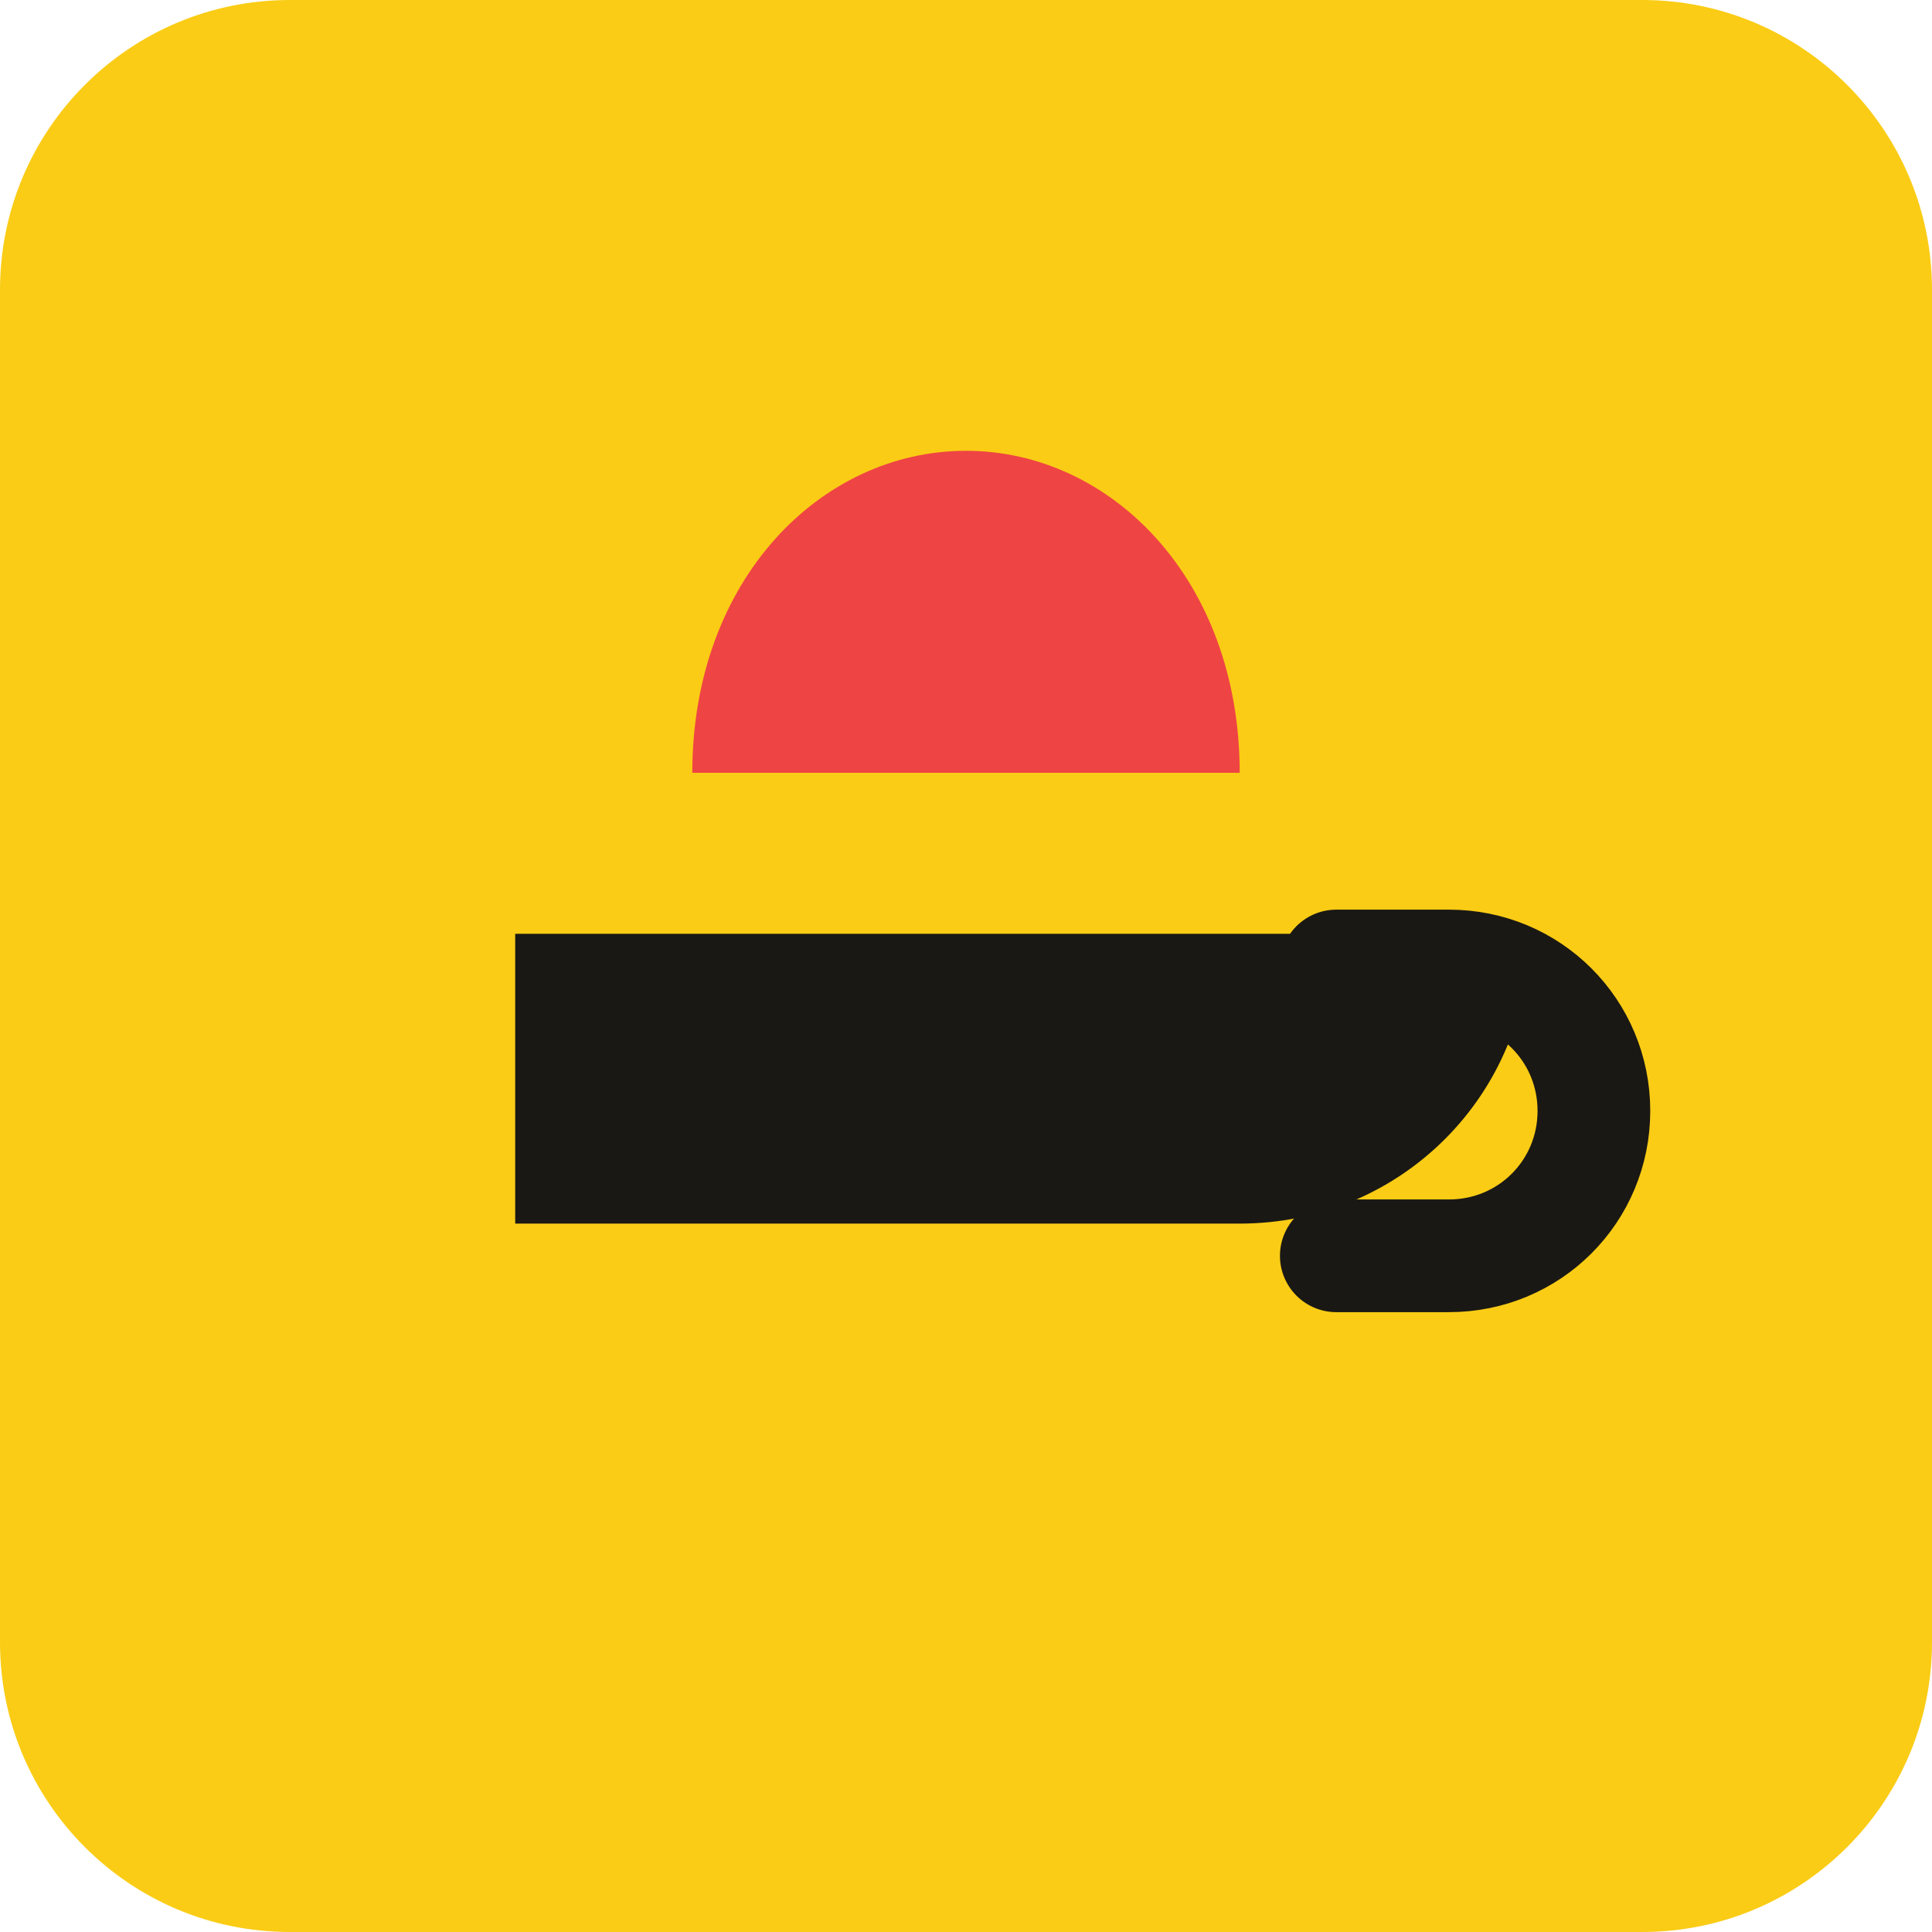
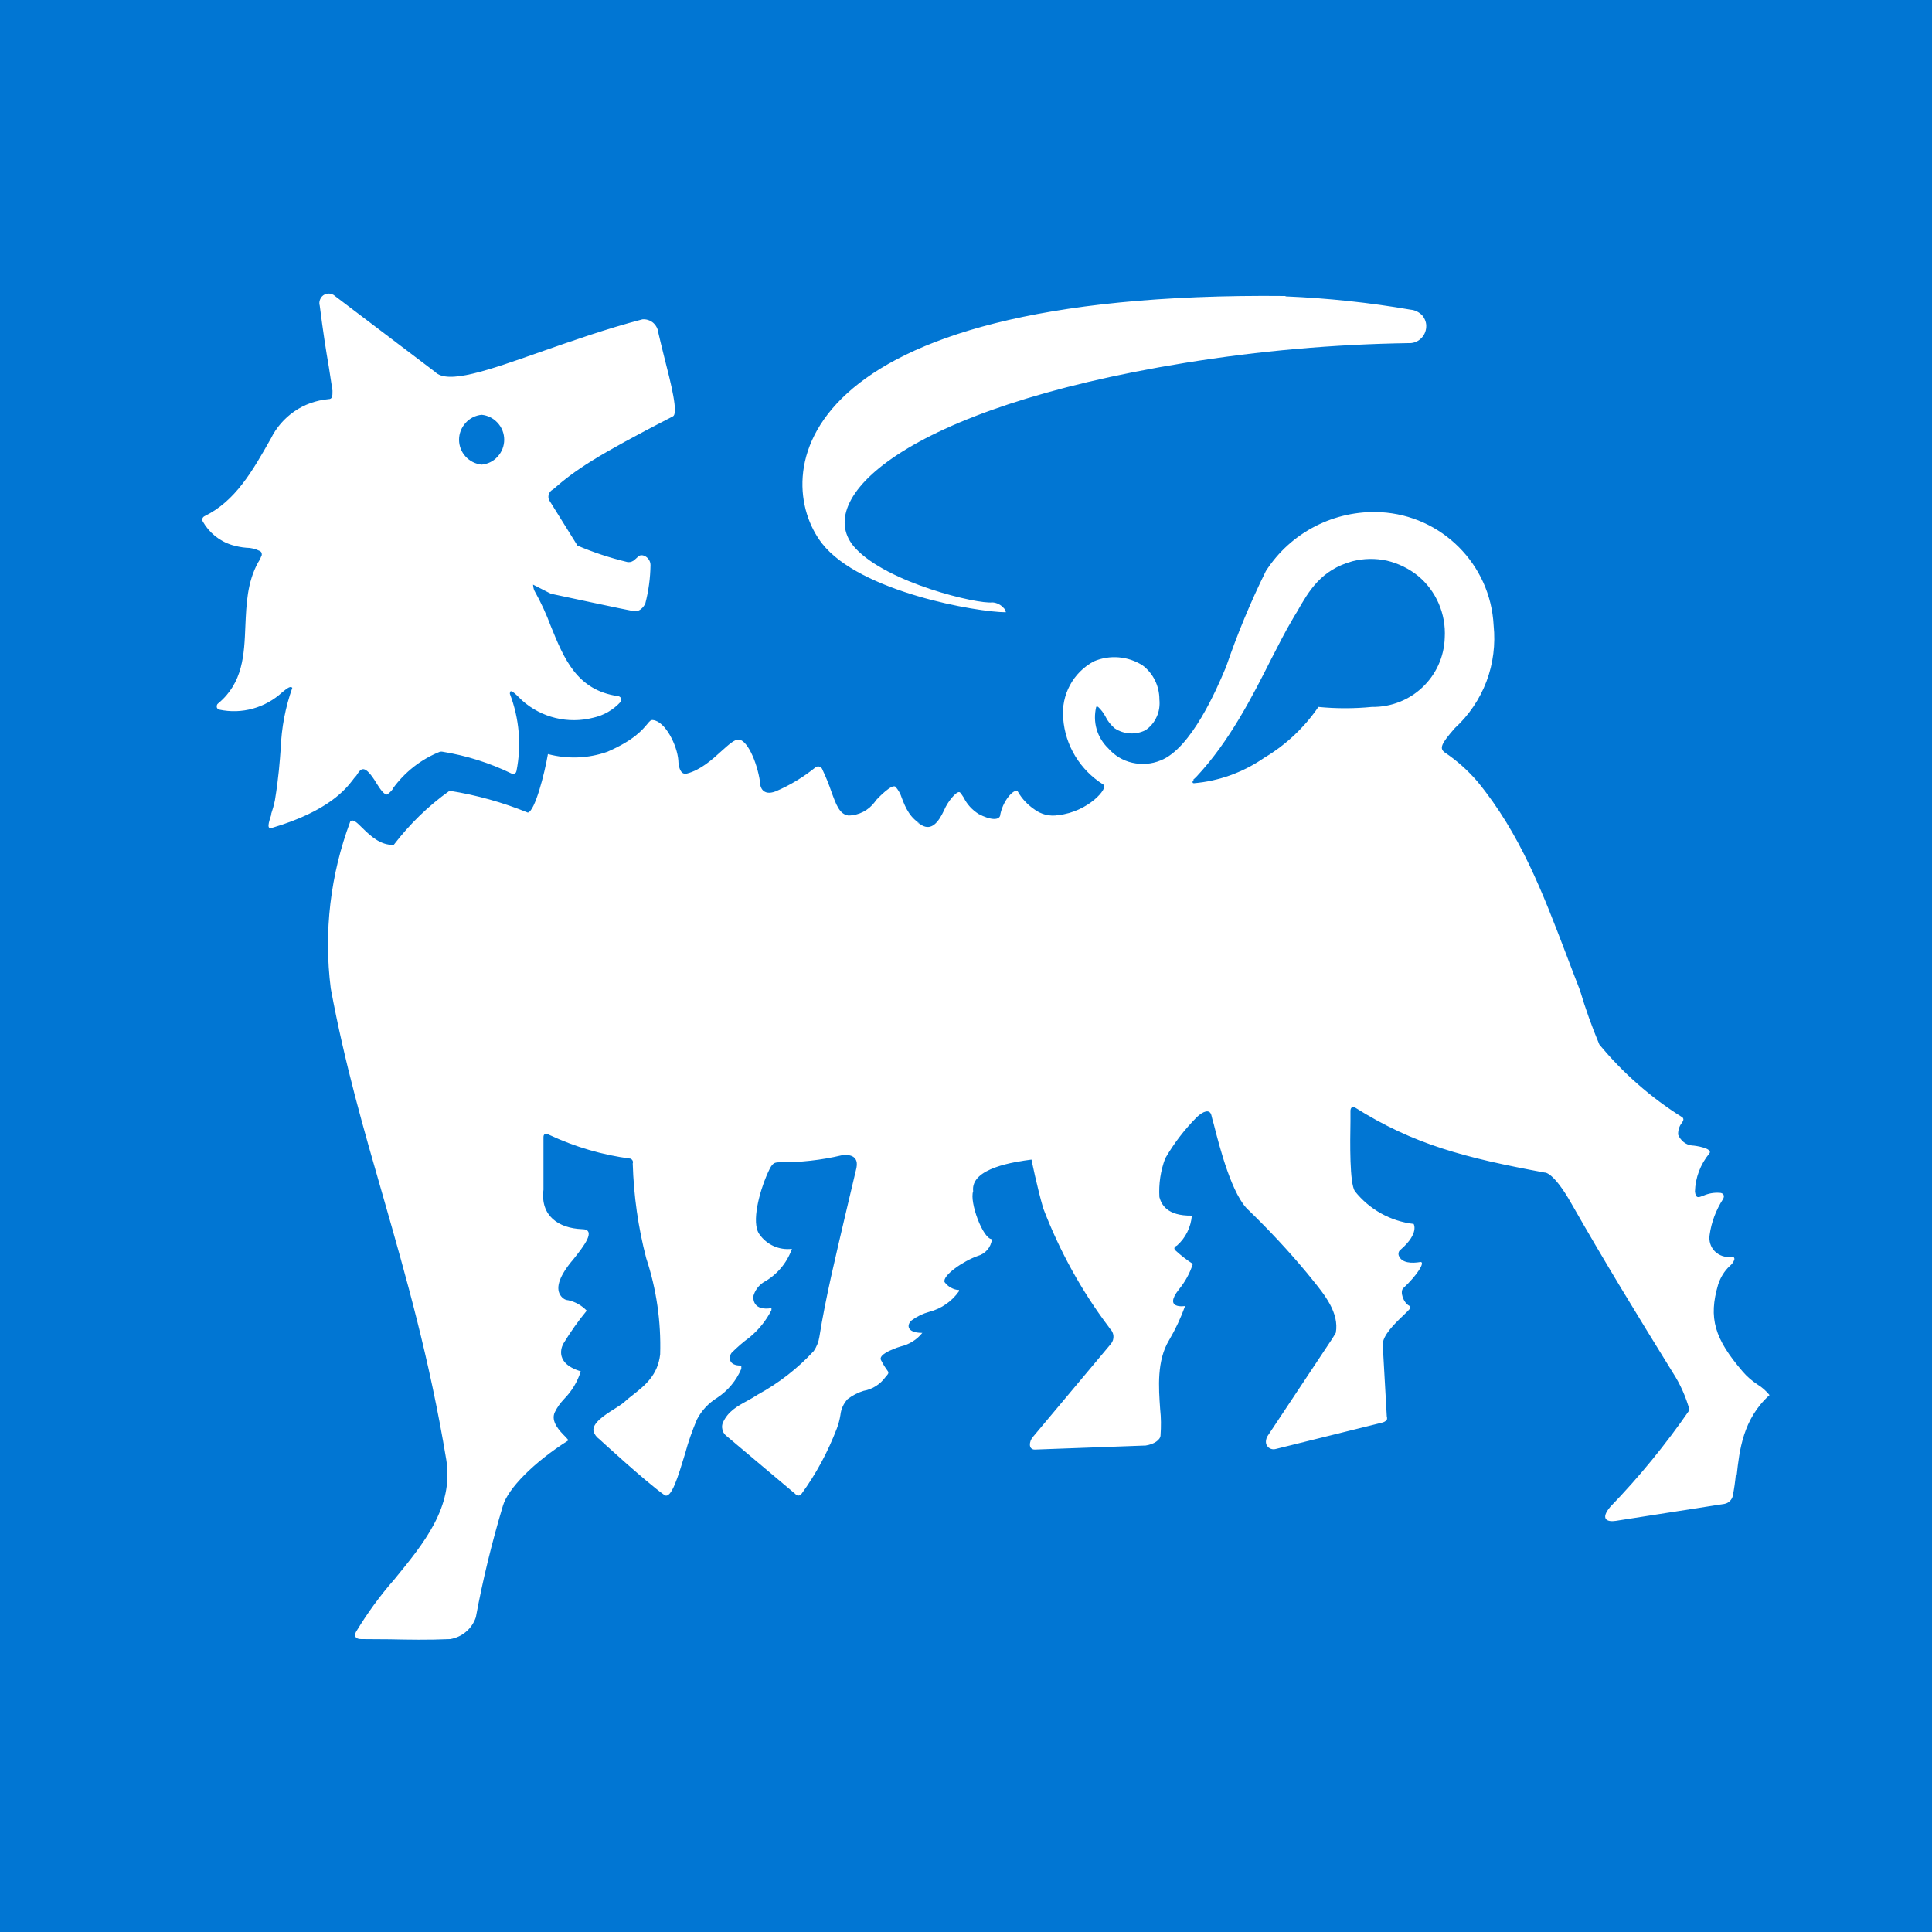
- <svg xmlns="http://www.w3.org/2000/svg" viewBox="0 0 120 120" role="img" aria-label="Enilive Cafe">
-   <rect width="120" height="120" rx="18" fill="#facc15" />
-   <path d="M32 76h45c10 0 18-8 18-18H32v18z" fill="#1a1814" />
-   <path d="M43 48h34c0-12-8-20-17-20s-17 8-17 20z" fill="#ef4444" />
-   <path d="M83 60h7c5 0 9 4 9 9s-4 9-9 9h-7" fill="none" stroke="#1a1814" stroke-width="7" stroke-linecap="round" />
+ <svg xmlns="http://www.w3.org/2000/svg" id="enilive" viewBox="0 0 100 100">
+   <defs>
+     <style>.cls-1{fill:#0176d3;}</style>
+   </defs>
+   <path class="cls-1" d="M73.4,29.81c-.47-.38-1.02-.65-1.61-.79-.59-.13-1.2-.12-1.79.03-1.63.45-2.25,1.53-2.87,2.62-.09.14-.17.28-.25.42-.34.57-.69,1.26-1.08,2.02-.97,1.92-2.16,4.27-3.89,6.11l-.15.14h.03c-.07.07-.1.17,0,.18,1.31-.11,2.57-.57,3.65-1.32,1.11-.66,2.07-1.56,2.8-2.63.92.09,1.85.09,2.77,0,2.03.03,3.71-1.56,3.77-3.59.07-1.22-.44-2.41-1.38-3.19Z" />
+   <path class="cls-1" d="M24.93,24.05h0c.32-.03.62-.18.83-.42.45-.49.45-1.25,0-1.74-.22-.24-.51-.39-.83-.42-.32.03-.62.18-.83.42-.22.24-.34.55-.34.87,0,.67.51,1.22,1.17,1.29Z" />
+   <path class="cls-1" d="M0,0v100h100V0H0ZM66.54,15.34c2.17.09,4.34.32,6.48.69.23.02.44.13.6.3.14.17.22.39.2.61-.03.48-.44.85-.92.82-3.87.06-7.73.4-11.55,1.02-14.63,2.37-19.38,7.1-17.08,9.59,1.68,1.82,6.35,2.91,7.09,2.81.23.01.44.12.59.29.03.03.06.06.08.1.02.04.03.08.03.12-1.45,0-7.54-1.04-9.51-3.56-2.63-3.38-1.9-13.08,23.99-12.81ZM14.03,42.15c.08-.24.15-.48.2-.73.2-1.23.25-2.02.3-2.68.04-1.07.24-2.13.6-3.14-.1-.11-.26.02-.52.23-.88.81-2.09,1.15-3.26.9-.03-.01-.06-.03-.09-.05-.02-.03-.04-.06-.04-.09,0-.03,0-.07.01-.1.01-.03.03-.06.06-.08,1.29-1.07,1.35-2.51,1.41-4,.05-1.12.09-2.27.66-3.3.08-.12.14-.25.19-.38,0-.04,0-.08-.01-.12-.02-.04-.05-.07-.09-.09-.22-.11-.46-.17-.71-.17-.25-.02-.49-.07-.73-.14-.65-.2-1.19-.64-1.52-1.23-.02-.05-.02-.1-.01-.15.02-.05.06-.09.1-.11,1.6-.78,2.48-2.32,3.44-4.02.28-.57.7-1.05,1.22-1.41.52-.36,1.13-.57,1.76-.63.21,0,.21-.16.21-.44-.06-.4-.12-.8-.19-1.23-.15-.86-.3-1.83-.47-3.17-.05-.17,0-.34.11-.47.18-.2.49-.21.69-.02l5.17,3.92c.65.66,2.72-.07,5.47-1.04,1.58-.55,3.38-1.19,5.26-1.68.2-.02.4.05.55.17.15.13.25.31.27.5.09.38.19.81.3,1.24.37,1.44.75,2.96.46,3.11-4.02,2.07-5.06,2.78-6.19,3.77-.01,0-.02.02-.03.02-.19.1-.28.34-.19.54l1.47,2.36c.82.35,1.67.63,2.54.84.06.02.13.02.19.01.06-.01.12-.04.17-.07.08-.06.16-.14.24-.21.19-.2.64.04.64.44-.01.67-.1,1.34-.27,1.99,0,0-.2.46-.61.39-.18-.02-4.28-.9-4.28-.9l-.92-.47s.01.21.08.33c.33.59.61,1.2.84,1.82.68,1.67,1.34,3.31,3.47,3.62.03,0,.07.01.09.03.03.02.05.04.07.07.01.03.02.06.02.1-.01.03-.02.06-.03.09-.38.42-.88.71-1.43.83-1.29.33-2.67,0-3.67-.89-.48-.48-.64-.61-.64-.35.49,1.28.61,2.67.34,4.01-.01.02-.02.04-.03.07-.02.02-.04.03-.07.05-.02.01-.04.02-.07.02-.03,0-.05,0-.08-.02-1.13-.55-2.33-.93-3.57-1.13-.04-.01-.09-.01-.14,0-.98.39-1.83,1.06-2.44,1.91v.02c-.08.11-.18.21-.29.28-.12.06-.37-.28-.54-.56-.63-1.05-.82-.77-1-.5-.03.06-.08.12-.12.16-.03.03-.07.08-.12.15-.35.45-1.24,1.61-4.18,2.48-.29.09-.18-.26-.03-.71ZM89.85,76.3c-.04.4-.09.78-.16,1.1-.01.11-.07.21-.15.29-.08.08-.17.13-.28.15l-5.63.88c-.46.07-.81-.1-.28-.73,1.5-1.55,2.87-3.23,4.1-5.01-.19-.68-.48-1.34-.87-1.94-1.83-2.96-3.52-5.72-5.23-8.72-.97-1.72-1.41-1.63-1.41-1.63-4.13-.77-6.75-1.44-9.83-3.38-.23-.07-.21.21-.21.21v.5c-.02,1.12-.05,3.23.23,3.64.75.94,1.84,1.55,3.04,1.69,0,0,.3.48-.66,1.32-.05.03-.09.08-.11.14-.02.06-.02.12,0,.18.15.39.66.41,1.13.33.24,0-.15.66-.9,1.36-.18.17,0,.75.32.91.01.01.02.03.03.04v.1s-.02.03-.03.04c-.07.08-.19.2-.34.34-.43.41-1.05,1.02-1.04,1.49l.21,3.71c.02.06.02.13,0,.19-.07.07-.16.12-.26.14l-5.49,1.36c-.08.02-.17.02-.25-.01-.08-.03-.15-.08-.19-.15-.15-.19,0-.48,0-.48l3.38-5.09.17-.28c.19-1.04-.59-1.99-1.24-2.79-.09-.11-.18-.22-.26-.32-.94-1.13-1.94-2.2-2.99-3.22-.87-.75-1.52-3.26-1.83-4.49-.06-.18-.09-.34-.12-.45-.09-.34-.44-.19-.74.09-.64.64-1.2,1.37-1.65,2.15-.24.64-.34,1.32-.3,2,.1.37.38.98,1.68.96-.05.6-.32,1.15-.77,1.55,0,0-.24.09-.08.25.28.26.58.49.9.7-.15.48-.4.93-.72,1.32-.83,1.05.32.86.32.86-.22.61-.5,1.21-.83,1.77-.64,1.06-.54,2.44-.46,3.57.05.45.05.89.02,1.34,0,.26-.36.48-.77.54l-5.74.21c-.34,0-.3-.42-.1-.65l4.04-4.82c.2-.24.17-.59-.06-.8-.02-.03-.04-.06-.06-.09-1.41-1.87-2.54-3.93-3.38-6.12-.33-1.13-.61-2.53-.61-2.53-.84.11-3.17.43-3.02,1.64-.2.55.5,2.46.97,2.48-.04.42-.34.76-.74.87-.74.26-1.83,1.01-1.71,1.35.09.12.2.22.33.29.13.07.27.12.42.12v.06c-.37.53-.92.91-1.54,1.07-.33.09-.64.24-.91.44-.26.21-.29.65.55.65-.28.35-.68.6-1.11.7-.14.04-.28.09-.41.15,0,0-.77.28-.62.56.09.17.18.33.29.48.07.09.1.14.09.18,0,.05-.05.1-.12.19-.01.01-.02.02-.03.03-.27.37-.67.63-1.13.71-.3.09-.58.24-.83.43-.21.23-.34.52-.37.82-.04.24-.1.48-.19.71-.46,1.2-1.07,2.34-1.83,3.38-.02.02-.04.04-.07.06-.02.01-.05.02-.08.02-.03,0-.06,0-.09-.02-.03-.01-.05-.03-.07-.06l-3.61-3.04c-.09-.08-.15-.19-.17-.31-.03-.12-.02-.24.03-.35.26-.58.75-.85,1.27-1.13.18-.1.36-.2.54-.32,1.08-.59,2.06-1.35,2.89-2.25.15-.22.25-.47.29-.73.32-2.02.86-4.24,1.35-6.34.2-.83.39-1.64.57-2.41.17-.84-.77-.65-.77-.65-1.06.25-2.15.37-3.24.36-.32,0-.39.11-.65.71-.33.77-.81,2.41-.36,3.02.38.54,1.02.83,1.68.75-.26.74-.79,1.36-1.47,1.73-.26.17-.45.43-.53.73,0,.16,0,.75.94.61v.1c-.27.54-.66,1.02-1.13,1.41-.33.24-.64.51-.93.8-.16.2-.19.68.5.66v.17c-.26.61-.69,1.13-1.25,1.5-.44.27-.81.66-1.05,1.13-.24.57-.45,1.16-.61,1.76-.36,1.18-.71,2.36-1.06,2.15-.99-.7-3.38-2.9-3.38-2.9-.14-.1-.25-.24-.3-.41-.08-.41.56-.83,1.09-1.16.19-.12.36-.23.48-.33.15-.14.3-.26.47-.39.62-.49,1.29-1.02,1.41-2.1.05-1.69-.19-3.37-.72-4.97-.42-1.6-.65-3.25-.7-4.91.04-.1-.02-.21-.12-.25,0,0,0,0,0,0-1.45-.19-2.85-.6-4.18-1.22,0,0-.32-.19-.32.11v2.72c-.17,1.36.79,1.99,1.98,2.04.81,0,.08.91-.4,1.52-.06.07-.1.13-.15.18-.66.82-.81,1.4-.52,1.77.09.12.22.2.37.21.37.08.7.27.96.54-.44.53-.84,1.1-1.2,1.69,0,0-.63.99.89,1.45-.17.54-.46,1.02-.86,1.43-.19.2-.36.43-.48.68-.24.49.27,1,.54,1.27.1.11.17.18.15.2-1.79,1.13-3.12,2.49-3.38,3.38-.57,1.9-1.04,3.82-1.4,5.77-.1.29-.27.55-.51.75-.23.2-.52.33-.82.38-1.16.05-2.14.03-3.12.01-.48,0-.97-.01-1.47-.01s-.28-.38-.28-.38c.58-.96,1.24-1.87,1.98-2.71,1.53-1.87,3.08-3.75,2.69-6.19-.87-5.24-2.08-9.47-3.26-13.59-1.01-3.5-2-6.92-2.72-10.81-.37-2.92-.02-5.89,1.01-8.64.14-.15.35.06.63.34.39.38.92.9,1.62.87.82-1.07,1.79-2.02,2.89-2.8,1.39.22,2.75.6,4.05,1.13.37-.07.87-2.03,1.04-3.03,1.02.27,2.09.23,3.08-.12,1.4-.61,1.82-1.15,2.06-1.43.12-.15.19-.23.3-.21.64.07,1.25,1.31,1.31,2.08,0,0,0,.8.44.69.71-.18,1.32-.73,1.8-1.17.37-.33.66-.6.88-.59.5.02,1.04,1.4,1.13,2.38,0,0,.09.57.79.3.75-.32,1.44-.74,2.07-1.25.03-.02.07-.03.1-.04.04,0,.08,0,.11.02.04.01.07.04.1.07.02.03.04.07.05.1.17.36.32.73.45,1.11.24.66.42,1.18.88,1.24.54,0,1.05-.27,1.37-.7l.02-.03h-.01c.2-.23.87-.91,1.06-.76.15.17.26.37.33.59.18.47.42,1.07,1.07,1.39l-.29-.15c.09.07.18.13.28.18.46.24.81-.11,1.13-.8.18-.44.62-.96.78-.93.06,0,.12.12.23.28.17.35.44.64.77.85.6.32,1.13.37,1.13,0,.18-.82.81-1.4.92-1.13.2.35.49.65.82.88.18.14.38.23.6.29.22.05.44.06.66.02,1.56-.17,2.62-1.42,2.33-1.58-1.2-.75-1.98-2.02-2.08-3.43-.11-1.21.51-2.37,1.59-2.95.82-.35,1.77-.27,2.52.21.55.41.87,1.07.87,1.76.03.31-.01.62-.14.9-.13.29-.33.53-.59.7-.51.25-1.11.21-1.58-.1-.2-.17-.37-.38-.48-.61-.1-.19-.23-.36-.39-.51h-.09c-.09.38-.09.78.02,1.16.11.38.32.72.6.99.33.38.76.64,1.25.75.49.11,1,.07,1.46-.12,1.59-.61,2.93-3.75,3.33-4.7l.05-.11c.58-1.7,1.27-3.37,2.07-4.99,1.29-2.01,3.56-3.17,5.94-3.05,3.16.17,5.69,2.7,5.85,5.86.1.98-.02,1.97-.37,2.9-.35.92-.91,1.75-1.64,2.42-.71.81-.8,1.04-.53,1.25.63.42,1.2.93,1.7,1.51,2.22,2.7,3.39,5.79,4.59,8.93.24.62.47,1.25.72,1.88.28.95.62,1.89,1,2.8,1.22,1.48,2.68,2.76,4.31,3.78.08.1.03.17-.03.27-.14.17-.21.39-.2.62.06.15.16.28.28.38.12.1.27.16.43.18.17,0,1.13.15.9.42-.46.56-.72,1.25-.74,1.97.05.36.17.31.43.21.27-.12.56-.17.84-.15.2,0,.29.15.18.33-.36.56-.6,1.19-.69,1.85-.05.31.05.63.27.85.11.11.25.19.39.24.15.05.31.06.46.03.02,0,.05,0,.07,0,.02,0,.04.02.06.03.01.02.02.04.03.06v.07c-.05.13-.13.24-.24.33-.28.26-.48.59-.6.96-.51,1.73-.19,2.8,1.27,4.5.22.26.49.49.78.68.23.14.44.33.61.54-1.38,1.24-1.56,2.87-1.7,4.16Z" />
</svg>
